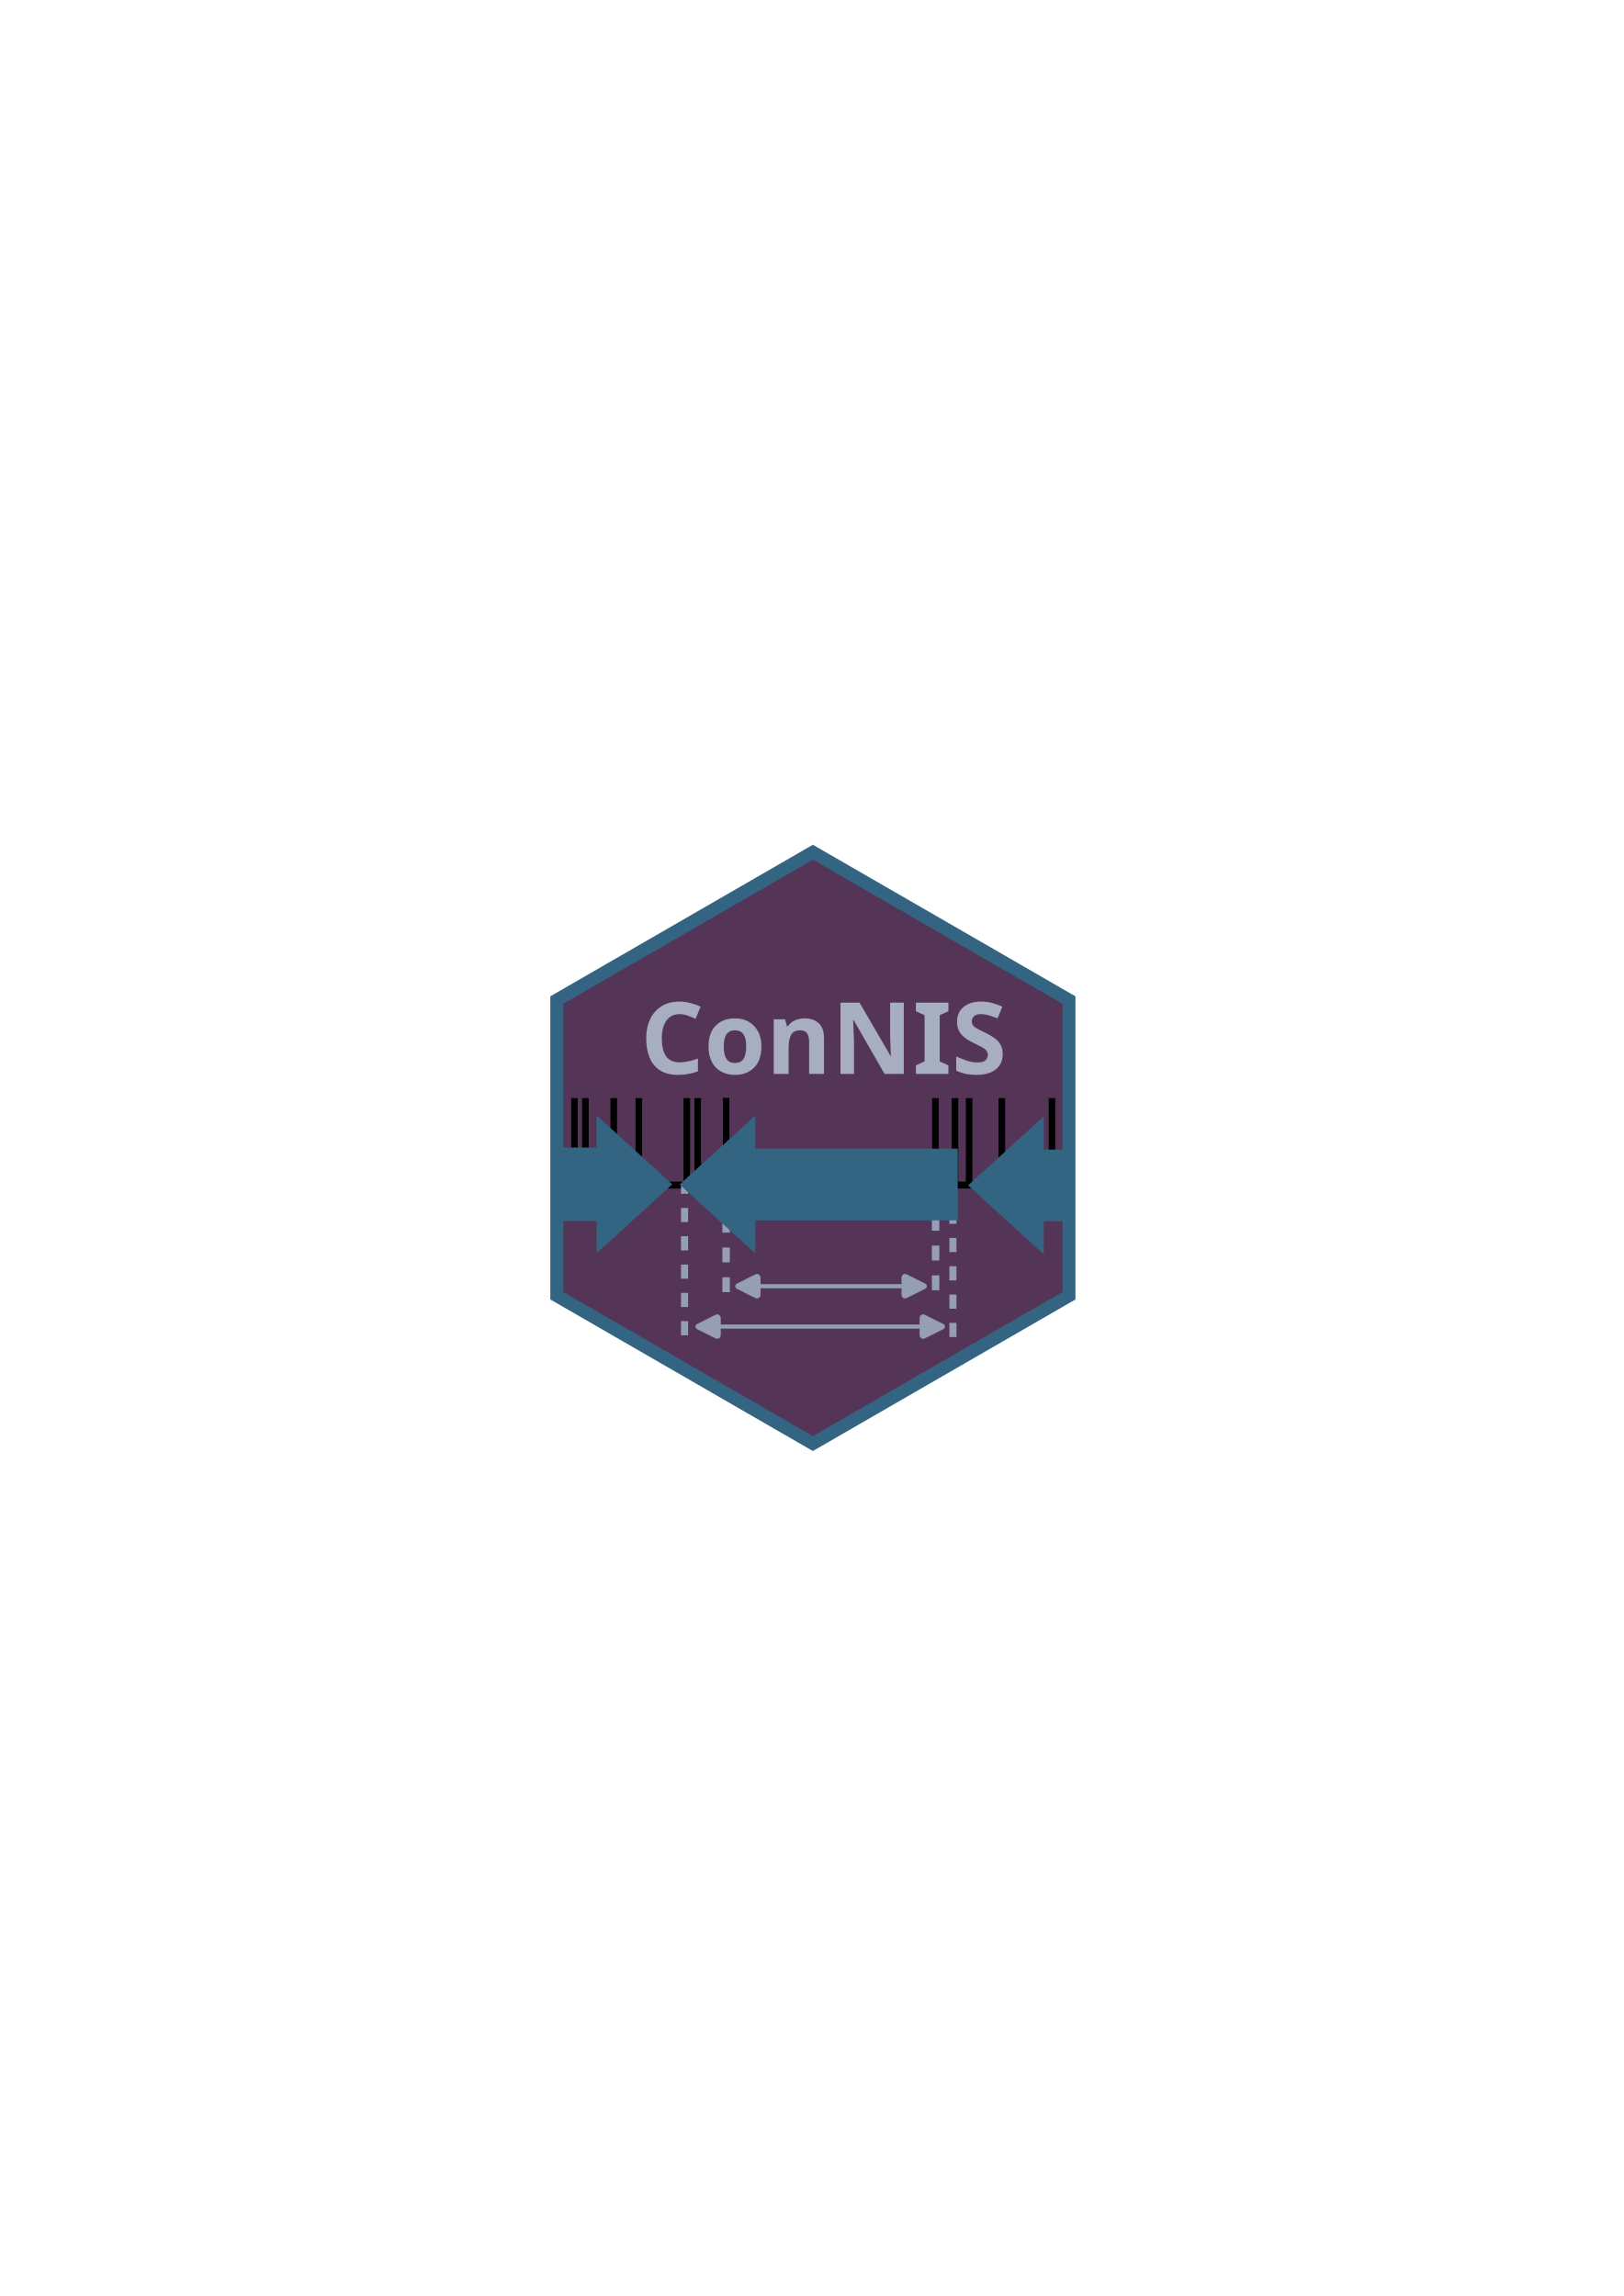
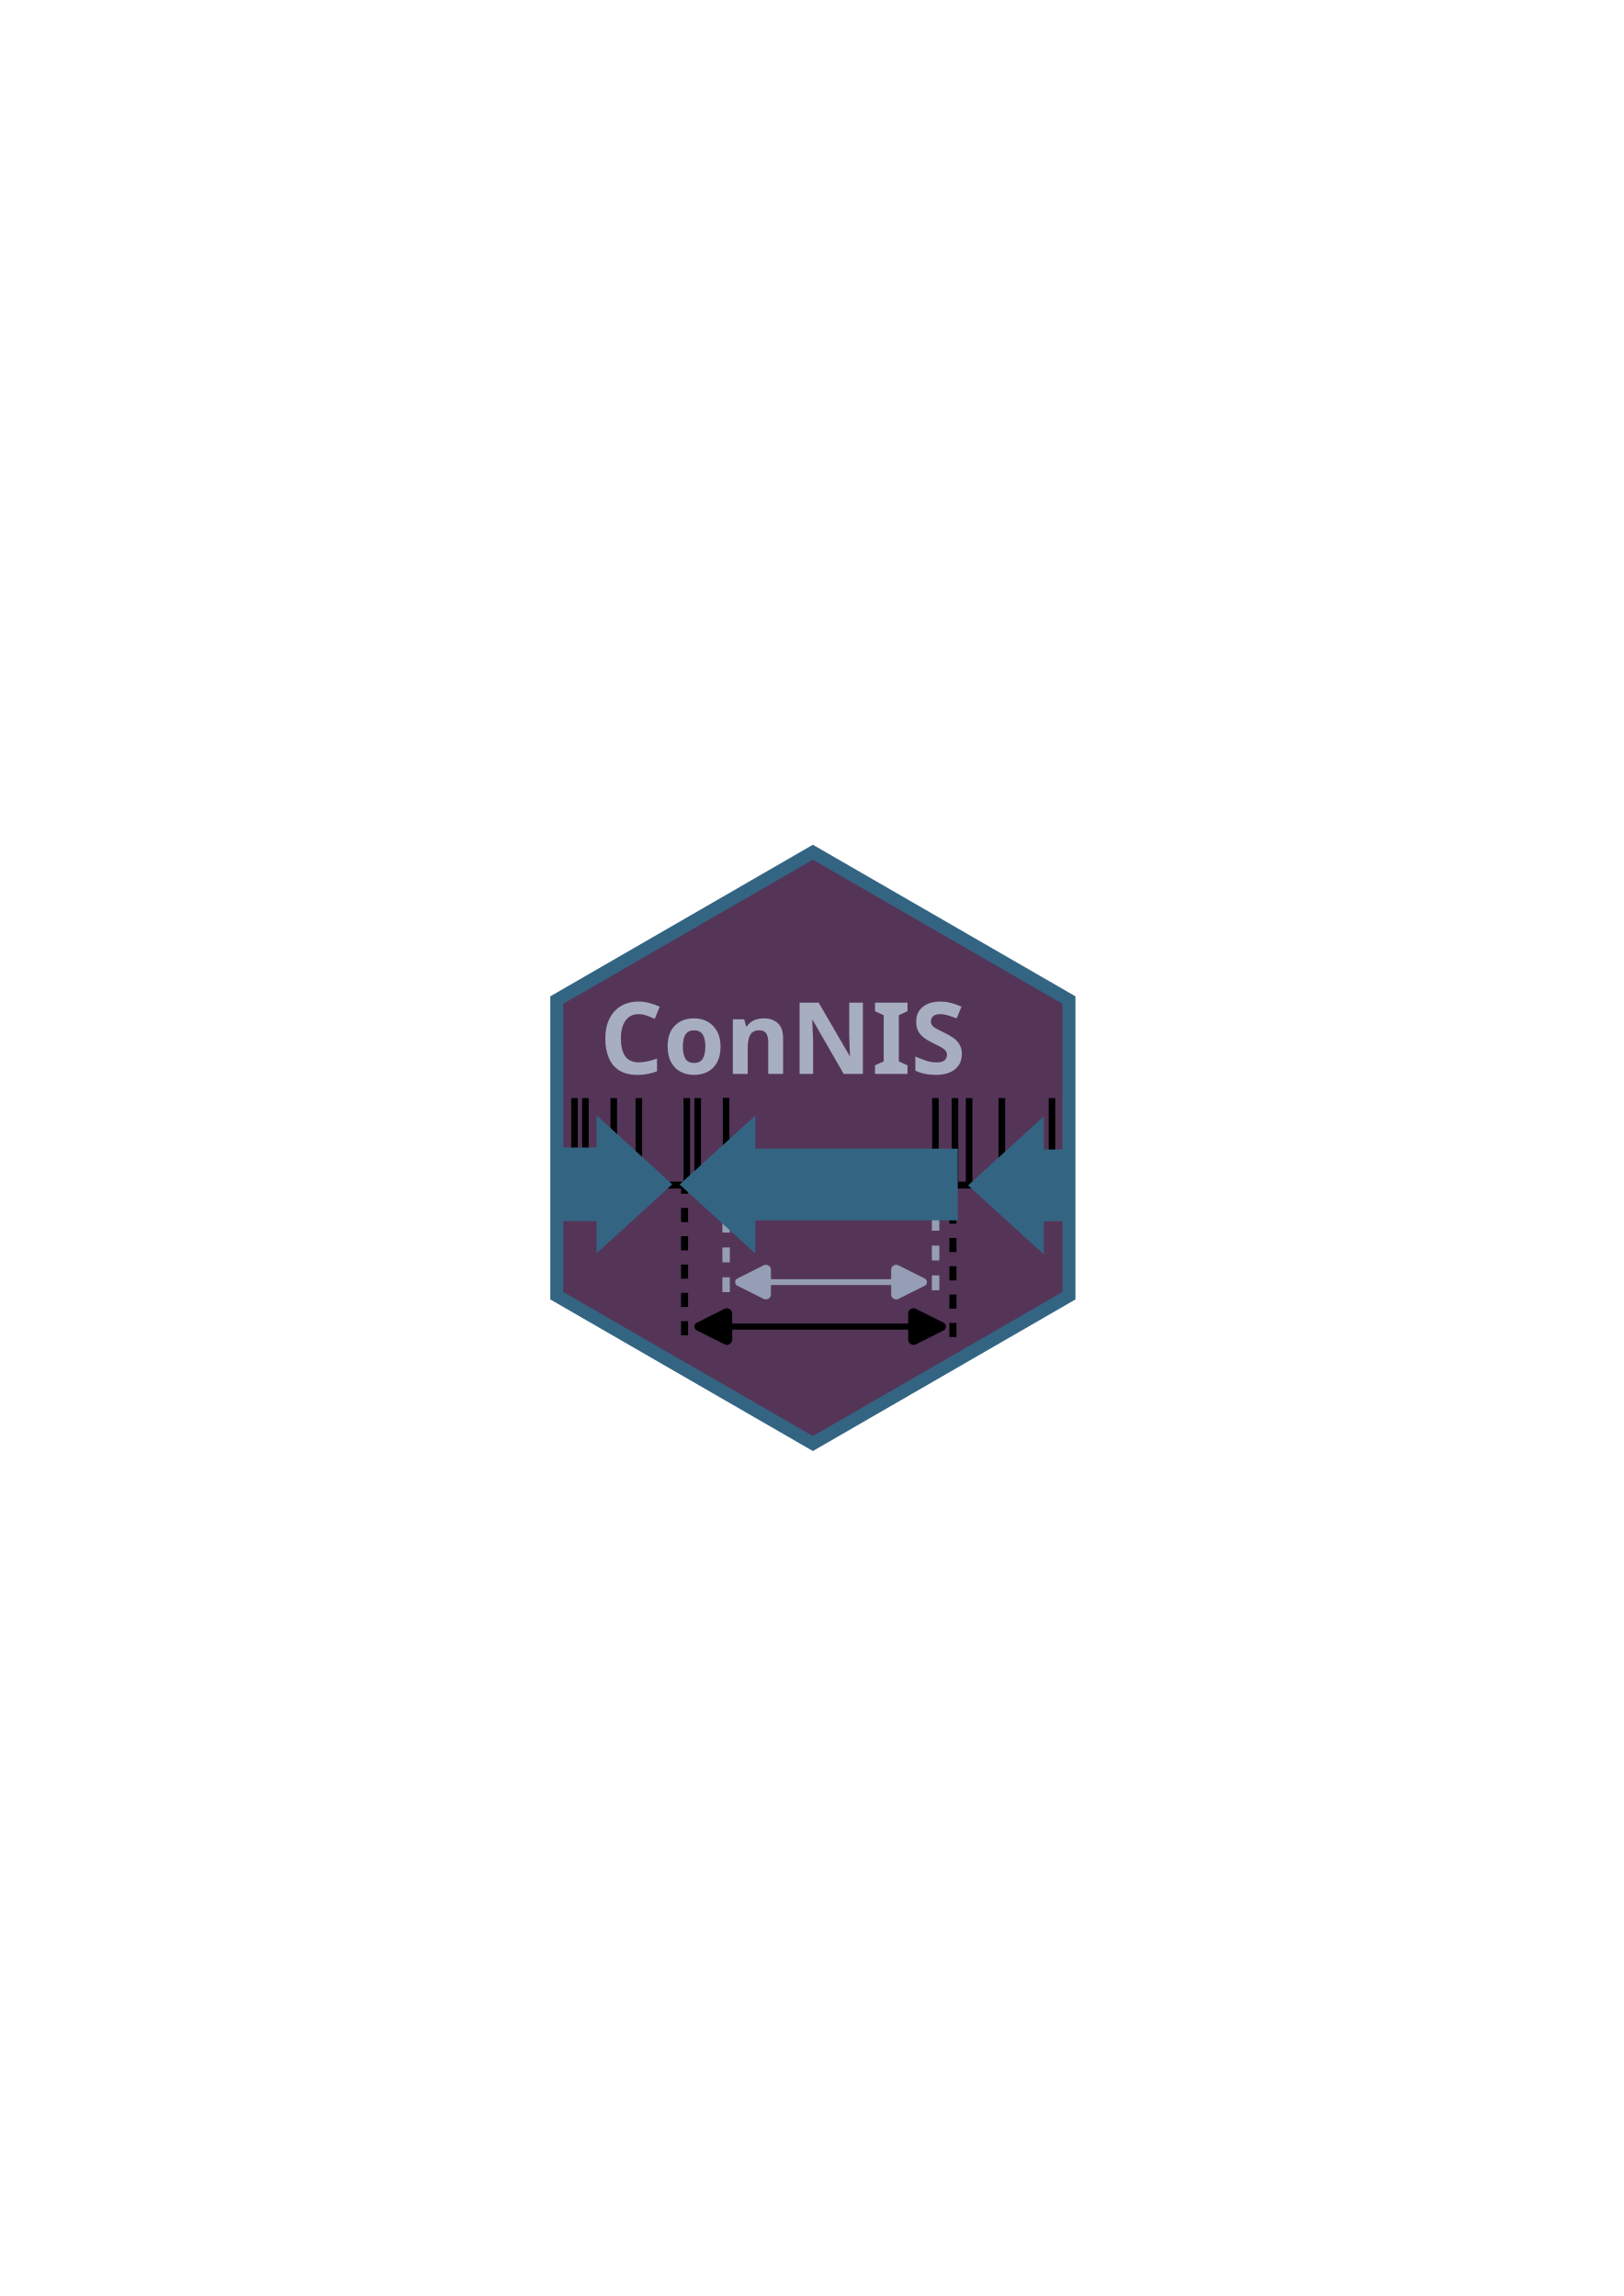
<svg xmlns="http://www.w3.org/2000/svg" width="210mm" height="297mm" viewBox="0 0 210 297" version="1.1" id="svg1">
  <defs id="defs1">
    <marker style="overflow:visible" id="RoundedArrow" refX="0" refY="0" orient="auto-start-reverse" markerWidth="1" markerHeight="1" viewBox="0 0 1 1" preserveAspectRatio="xMidYMid">
      <path transform="scale(0.7)" d="m -0.211,-4.106 6.422,3.211 a 1,1 90 0 1 0,1.789 L -0.211,4.106 A 1.236,1.236 31.717 0 1 -2,3 v -6 a 1.236,1.236 148.283 0 1 1.789,-1.106 z" style="fill:context-stroke;fill-rule:evenodd;stroke:none" id="path8" />
    </marker>
    <marker style="overflow:visible" id="marker7" refX="0" refY="0" orient="auto-start-reverse" markerWidth="1" markerHeight="1" viewBox="0 0 1 1" preserveAspectRatio="xMidYMid">
      <path transform="scale(0.7)" d="m -0.211,-4.106 6.422,3.211 a 1,1 90 0 1 0,1.789 L -0.211,4.106 A 1.236,1.236 31.717 0 1 -2,3 v -6 a 1.236,1.236 148.283 0 1 1.789,-1.106 z" style="fill:context-stroke;fill-rule:evenodd;stroke:none" id="path7" />
    </marker>
    <marker style="overflow:visible" id="RoundedArrow-2" refX="0" refY="0" orient="auto-start-reverse" markerWidth="1" markerHeight="1" viewBox="0 0 1 1" preserveAspectRatio="xMidYMid">
      <path transform="scale(0.7)" d="m -0.211,-4.106 6.422,3.211 a 1,1 90 0 1 0,1.789 L -0.211,4.106 A 1.236,1.236 31.717 0 1 -2,3 v -6 a 1.236,1.236 148.283 0 1 1.789,-1.106 z" style="fill:context-stroke;fill-rule:evenodd;stroke:none" id="path8-2" />
    </marker>
    <marker style="overflow:visible" id="marker7-6" refX="0" refY="0" orient="auto-start-reverse" markerWidth="1" markerHeight="1" viewBox="0 0 1 1" preserveAspectRatio="xMidYMid">
      <path transform="scale(0.7)" d="m -0.211,-4.106 6.422,3.211 a 1,1 90 0 1 0,1.789 L -0.211,4.106 A 1.236,1.236 31.717 0 1 -2,3 v -6 a 1.236,1.236 148.283 0 1 1.789,-1.106 z" style="fill:context-stroke;fill-rule:evenodd;stroke:none" id="path7-7" />
    </marker>
  </defs>
  <g id="layer1">
    <path style="fill:#543558;fill-opacity:1;stroke:none;stroke-width:3.141;stroke-dasharray:none;stroke-opacity:1" id="path4" d="m 100.719,164.09 -62.156,35.886 -62.156,-35.886 0,-71.772 62.156,-35.886 62.156,35.886 z" transform="matrix(0.5328869,0,0,0.5328869,84.58261,80.16748)" />
    <g id="g9" style="stroke:#000000;stroke-opacity:1" transform="matrix(0.5328869,0,0,0.5328869,52.31625,47.26625)">
      <path style="fill:none;stroke:#000000;stroke-width:1.594;stroke-linecap:butt;stroke-linejoin:miter;stroke-dasharray:none;stroke-opacity:1" d="M 144.976,199.104 V 177.857" id="path5-4-7-7" />
      <path style="fill:none;stroke:#000000;stroke-width:1.594;stroke-linecap:butt;stroke-linejoin:miter;stroke-dasharray:none;stroke-opacity:1" d="M 71.157,199.104 V 177.857" id="path5-4-7-8" />
      <path style="fill:none;stroke:#000000;stroke-width:1.594;stroke-linecap:butt;stroke-linejoin:miter;stroke-dasharray:none;stroke-opacity:1" d="M 128.855,199.104 V 177.857" id="path5-4-7-8-3" />
      <path style="fill:none;stroke:#000000;stroke-width:1.594;stroke-linecap:butt;stroke-linejoin:miter;stroke-dasharray:none;stroke-opacity:1" d="M 133.599,199.104 V 177.857" id="path5-4-7-4" />
      <path style="fill:#a18e5d;fill-opacity:1;stroke:#000000;stroke-width:1.594;stroke-linecap:butt;stroke-linejoin:miter;stroke-dasharray:none;stroke-opacity:1" d="M 157.147,199.104 V 177.857" id="path5-4-7-74" />
      <path style="fill:none;stroke:#000000;stroke-width:1.594;stroke-linecap:butt;stroke-linejoin:miter;stroke-dasharray:none;stroke-opacity:1" d="M 50.784,199.104 V 177.857" id="path5-4-7-563" />
      <path style="fill:none;stroke:#000000;stroke-width:1.594;stroke-linecap:butt;stroke-linejoin:miter;stroke-dasharray:none;stroke-opacity:1" d="M 68.511,199.104 V 177.857" id="path5-4-7-84" />
      <path style="fill:none;stroke:#000000;stroke-width:1.594;stroke-linecap:butt;stroke-linejoin:miter;stroke-dasharray:none;stroke-opacity:1" d="M 78.055,199.047 V 177.8" id="path5-4-7-84-7" />
      <path style="fill:none;stroke:#000000;stroke-width:1.594;stroke-linecap:butt;stroke-linejoin:miter;stroke-dasharray:none;stroke-opacity:1" d="M 41.259,199.104 V 177.857" id="path5-4-7-40" />
      <path style="fill:none;stroke:#000000;stroke-width:1.594;stroke-linecap:butt;stroke-linejoin:miter;stroke-dasharray:none;stroke-opacity:1" d="M 137.038,199.104 V 177.857" id="path5-4-7-75" />
      <path style="fill:none;stroke:#000000;stroke-width:1.594;stroke-linecap:butt;stroke-linejoin:miter;stroke-dasharray:none;stroke-opacity:1" d="M 43.905,199.104 V 177.857" id="path5-4-7-756" />
      <path style="fill:none;stroke:#000000;stroke-width:1.594;stroke-linecap:butt;stroke-linejoin:miter;stroke-dasharray:none;stroke-opacity:1" d="M 56.87,199.104 V 177.857" id="path5-4-7-48" />
    </g>
    <path style="fill:none;stroke:#000000;stroke-width:0.896;stroke-linecap:butt;stroke-linejoin:miter;stroke-dasharray:none;stroke-opacity:1" d="M 72.08,153.299 H 138.49" id="path5" />
-     <g id="g13" style="stroke:#959eb4;stroke-opacity:1" transform="translate(35.78704,-14.03811)">
-       <path style="fill:none;stroke:#959eb4;stroke-width:0.963;stroke-linecap:butt;stroke-linejoin:miter;stroke-dasharray:1.926, 1.926;stroke-dashoffset:0;stroke-opacity:1" d="M 85.218,180.941 V 166.383" id="path5-4-7-46" />
-       <path style="fill:none;stroke:#959eb4;stroke-width:0.963;stroke-linecap:butt;stroke-linejoin:miter;stroke-dasharray:1.926, 1.926;stroke-dashoffset:0;stroke-opacity:1" d="M 58.124,181.185 V 166.626" id="path5-4-7-84-7-1" />
-       <path style="fill:none;stroke:#959eb4;stroke-width:0.533;stroke-linecap:butt;stroke-linejoin:miter;stroke-dasharray:none;stroke-opacity:1;marker-start:url(#RoundedArrow);marker-end:url(#marker7)" d="M 61.83,180.416 H 81.557" id="path6" />
-     </g>
-     <g id="g12" style="stroke:#959eb4;stroke-opacity:1" transform="translate(35.78704,-14.03811)">
-       <path style="fill:none;stroke:#959eb4;stroke-width:0.915;stroke-linecap:butt;stroke-linejoin:miter;stroke-dasharray:1.831, 1.831;stroke-dashoffset:0;stroke-opacity:1" d="M 87.458,186.988 V 167.208" id="path5-4-7-46-3" />
-       <path style="fill:none;stroke:#959eb4;stroke-width:0.915;stroke-linecap:butt;stroke-linejoin:miter;stroke-dasharray:1.831, 1.831;stroke-dashoffset:0;stroke-opacity:1" d="M 52.75,186.769 V 167.322" id="path5-4-7-84-7-1-4" />
-       <path style="fill:none;stroke:#959eb4;stroke-width:0.533;stroke-linecap:butt;stroke-linejoin:miter;stroke-dasharray:none;stroke-opacity:1;marker-start:url(#RoundedArrow-2);marker-end:url(#marker7-6)" d="M 56.686,185.639 H 83.897" id="path6-1" />
-     </g>
+     <path style="fill:none;stroke:#959eb4;stroke-width:0.963;stroke-linecap:butt;stroke-linejoin:miter;stroke-dasharray:1.926, 1.926;stroke-dashoffset:0;stroke-opacity:1" d="M 121.005,166.903 V 152.345" id="path5-4-7-46" />
+     <path style="fill:none;stroke:#959eb4;stroke-width:0.963;stroke-linecap:butt;stroke-linejoin:miter;stroke-dasharray:1.926, 1.926;stroke-dashoffset:0;stroke-opacity:1" d="M 93.911,167.147 V 152.588" id="path5-4-7-84-7-1" />
+     <path style="fill:none;stroke:#959eb4;stroke-width:0.755;stroke-linecap:butt;stroke-linejoin:miter;stroke-dasharray:none;stroke-opacity:1;marker-start:url(#RoundedArrow);marker-end:url(#marker7)" d="M 98.651,165.848 H 116.31" id="path6" />
+     <path style="fill:#000000;fill-opacity:1;stroke:#000000;stroke-width:0.915;stroke-linecap:butt;stroke-linejoin:miter;stroke-dasharray:1.831, 1.831;stroke-dashoffset:0;stroke-opacity:1" d="M 123.246,172.95 V 153.17" id="path5-4-7-46-3" />
+     <path style="fill:#000000;fill-opacity:1;stroke:#000000;stroke-width:0.915;stroke-linecap:butt;stroke-linejoin:miter;stroke-dasharray:1.831, 1.831;stroke-dashoffset:0;stroke-opacity:1" d="M 88.537,172.73 V 153.284" id="path5-4-7-84-7-1-4" />
+     <path style="fill:#000000;fill-opacity:1;stroke:#000000;stroke-width:0.798;stroke-linecap:butt;stroke-linejoin:miter;stroke-dasharray:none;stroke-opacity:1;marker-start:url(#RoundedArrow-2);marker-end:url(#marker7-6)" d="M 93.583,171.6 H 118.574" id="path6-1" />
    <g id="g10" style="fill:#336583;fill-opacity:1" transform="matrix(0.5328869,0,0,0.5328869,52.31625,47.26625)">
      <path style="fill:#336583;fill-opacity:1;stroke:none;stroke-width:1.341;stroke-opacity:1" id="path3" d="m 170.601,58.859 -61.565,35.545 0,-71.09 z" transform="matrix(-0.2983281,0,0,-0.4710169,117.6703,226.5574)" />
      <rect style="fill:#336583;fill-opacity:1;stroke:none;stroke-width:0.636;stroke-opacity:1" id="rect4" width="49.738" height="17.402" x="84.54" y="190.133" />
      <path style="fill:#336583;fill-opacity:1;stroke:none;stroke-width:1.341;stroke-opacity:1" id="path3-1" d="m 170.601,58.859 -61.565,35.545 0,-71.09 z" transform="matrix(-0.2983281,0,0,-0.4710169,187.6846,226.7636)" />
      <rect style="fill:#336583;fill-opacity:1;stroke:none;stroke-width:0.225;stroke-opacity:1" id="rect4-2" width="6.205" height="17.402" x="154.554" y="190.339" />
      <path style="fill:#336583;fill-opacity:1;stroke:none;stroke-width:1.341;stroke-opacity:1" id="path3-9" d="m 170.601,58.859 -61.565,35.545 0,-71.09 z" transform="matrix(0.2983281,0,0,0.4710169,14.08986,171.0628)" />
      <rect style="fill:#336583;fill-opacity:1;stroke:none;stroke-width:0.271;stroke-opacity:1" id="rect4-97" width="8.782" height="17.863" x="38.045" y="189.855" />
    </g>
-     <text xml:space="preserve" style="font-style:normal;font-variant:normal;font-weight:bold;font-stretch:normal;font-size:12.921px;line-height:1.25;font-family:sans-serif;-inkscape-font-specification:'sans-serif Bold';fill:#a7aec0;fill-opacity:1;stroke-width:1.056;stroke-dasharray:none" x="82.83" y="138.918" id="text9">
-       <tspan id="tspan9" style="font-style:normal;font-variant:normal;font-weight:bold;font-stretch:normal;font-family:sans-serif;-inkscape-font-specification:'sans-serif Bold';fill:#a7aec0;fill-opacity:1;stroke-width:1.056;stroke-dasharray:none" x="82.83" y="138.918">ConNIS</tspan>
+     <text xml:space="preserve" style="font-style:normal;font-variant:normal;font-weight:bold;font-stretch:normal;font-size:12.921px;line-height:1.25;font-family:sans-serif;-inkscape-font-specification:'sans-serif Bold';fill:#a7aec0;fill-opacity:1;stroke-width:1.056;stroke-dasharray:none" x="77.539" y="138.918" id="text9">
+       <tspan id="tspan9" style="font-style:normal;font-variant:normal;font-weight:bold;font-stretch:normal;font-family:sans-serif;-inkscape-font-specification:'sans-serif Bold';fill:#a7aec0;fill-opacity:1;stroke-width:1.056;stroke-dasharray:none" x="77.539" y="138.918">ConNIS</tspan>
    </text>
    <path style="fill:none;fill-opacity:1;stroke:#336583;stroke-width:3.141;stroke-dasharray:none;stroke-opacity:1" id="path9" d="m 100.719,164.09 -62.156,35.886 -62.156,-35.886 0,-71.772 62.156,-35.886 62.156,35.886 z" transform="matrix(0.5328869,0,0,0.5328869,84.58261,80.16748)" />
  </g>
</svg>
